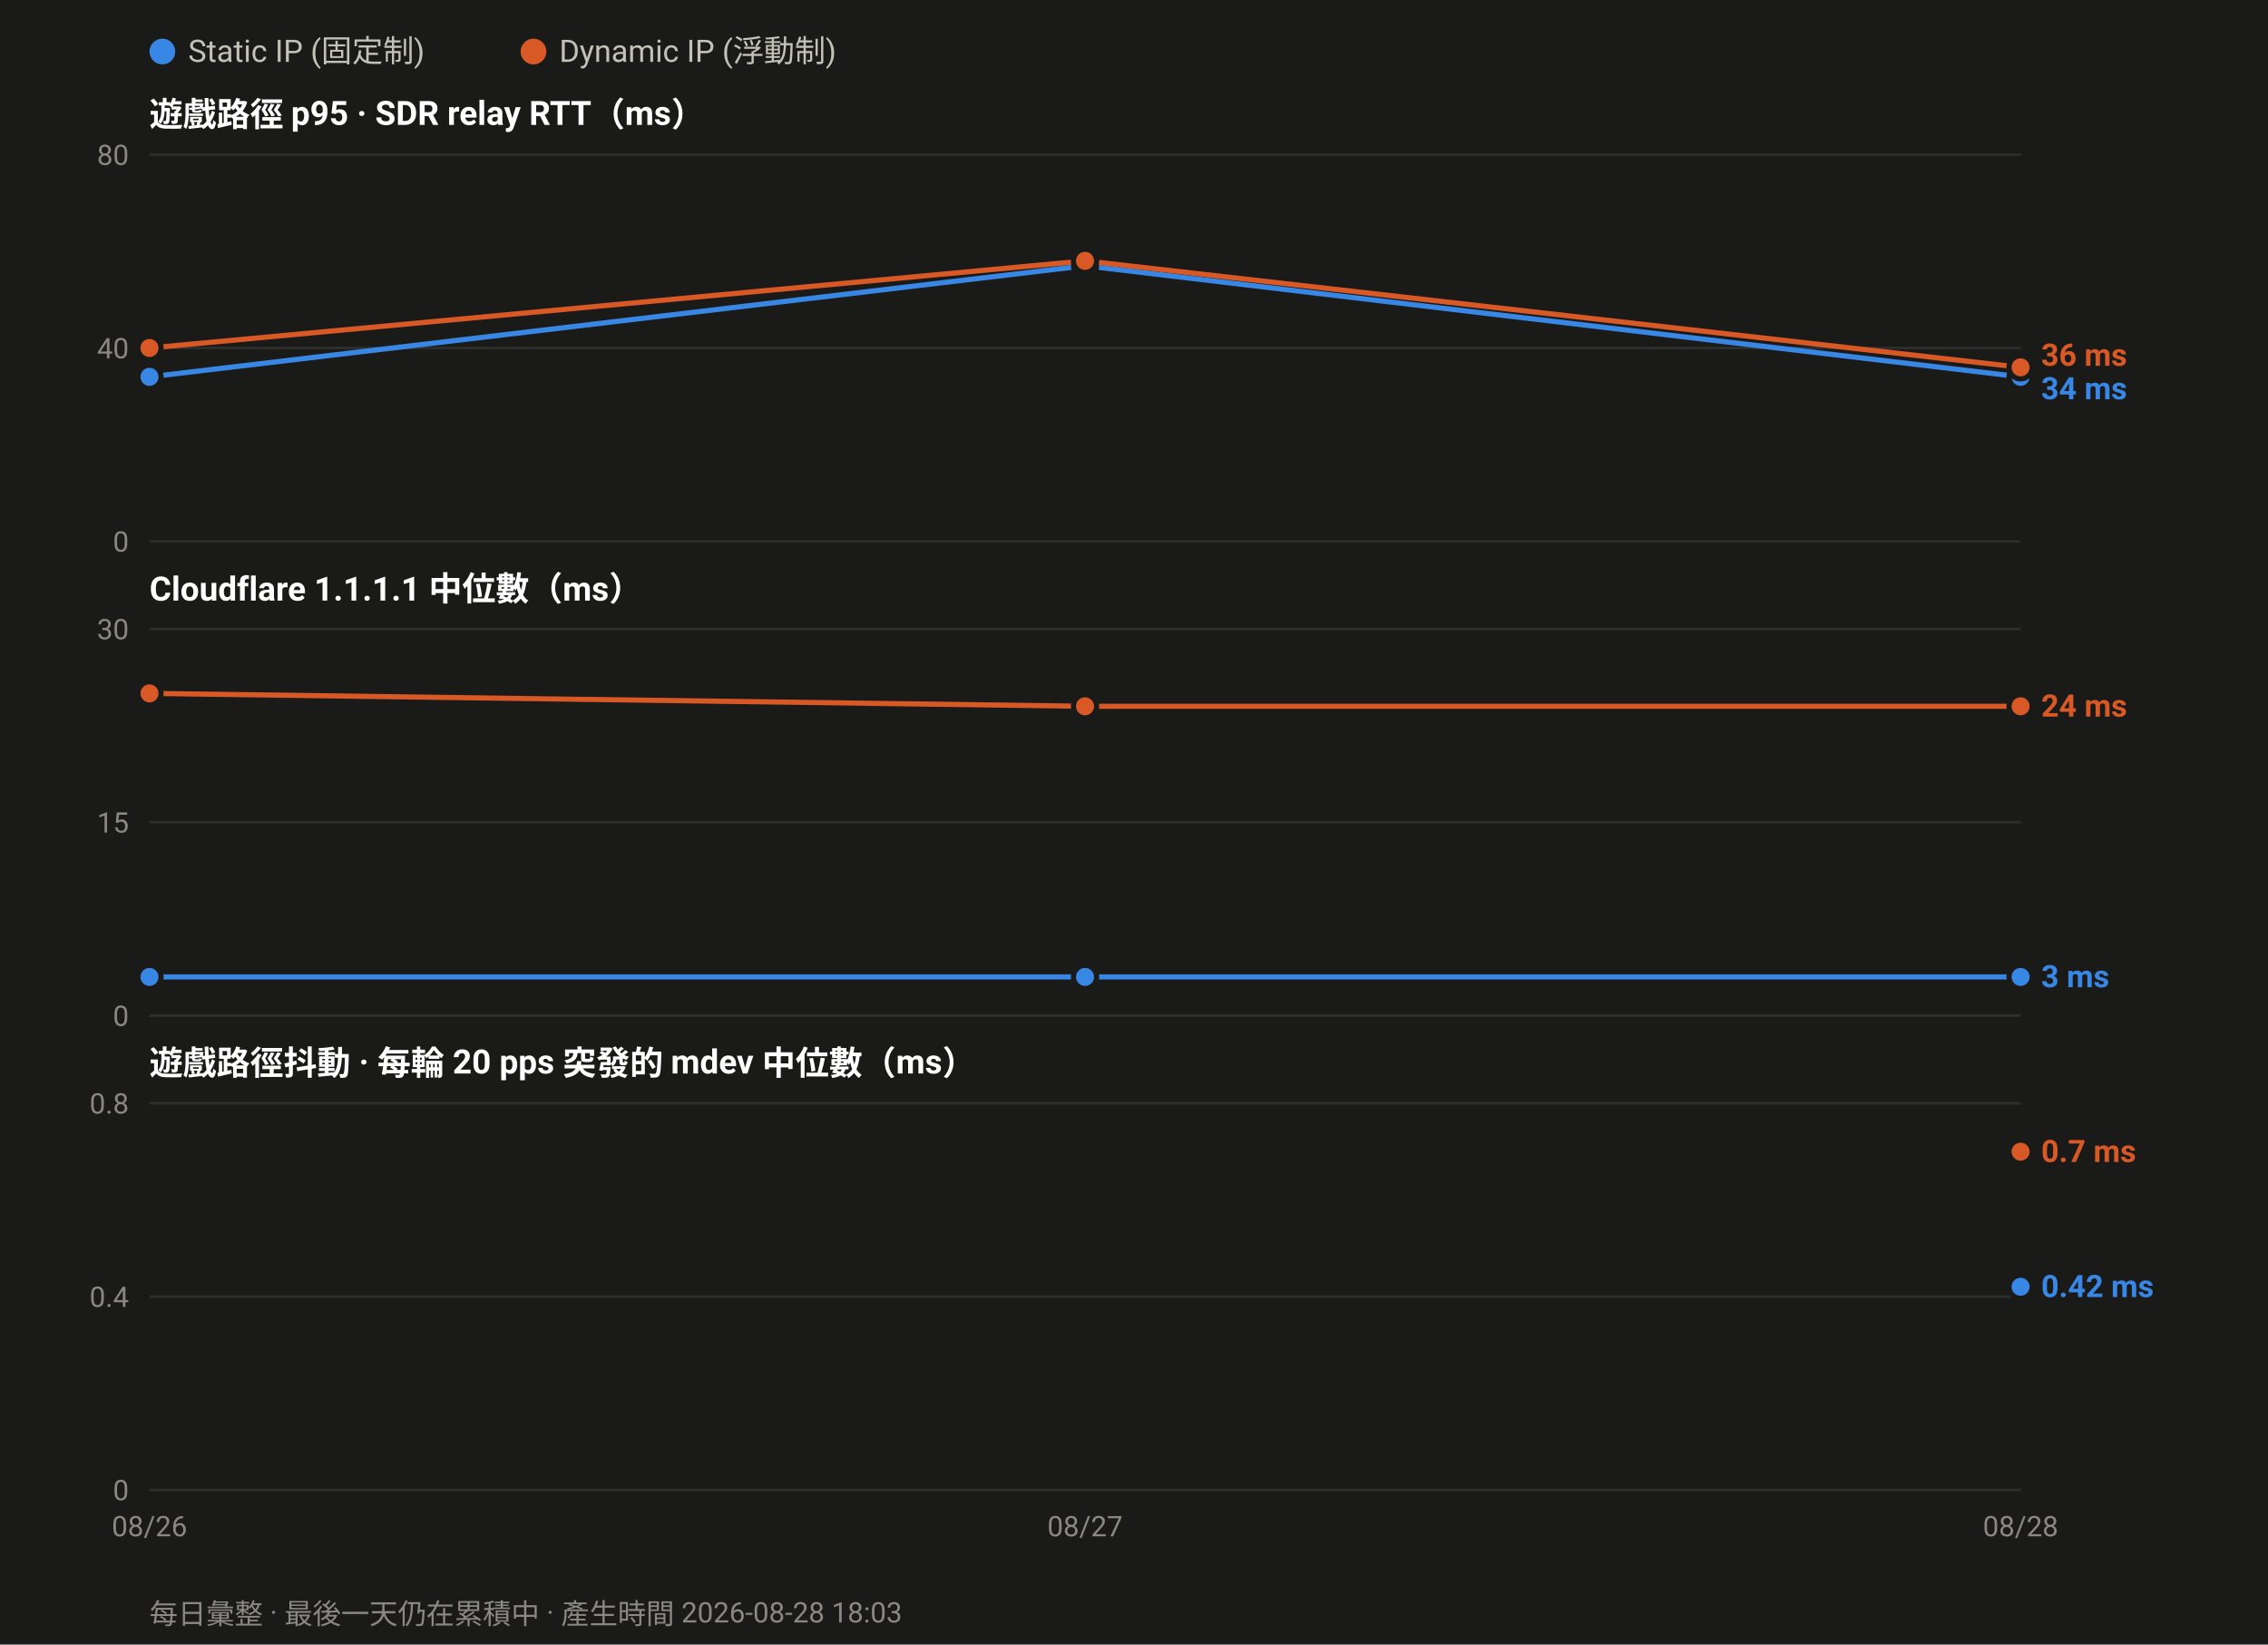
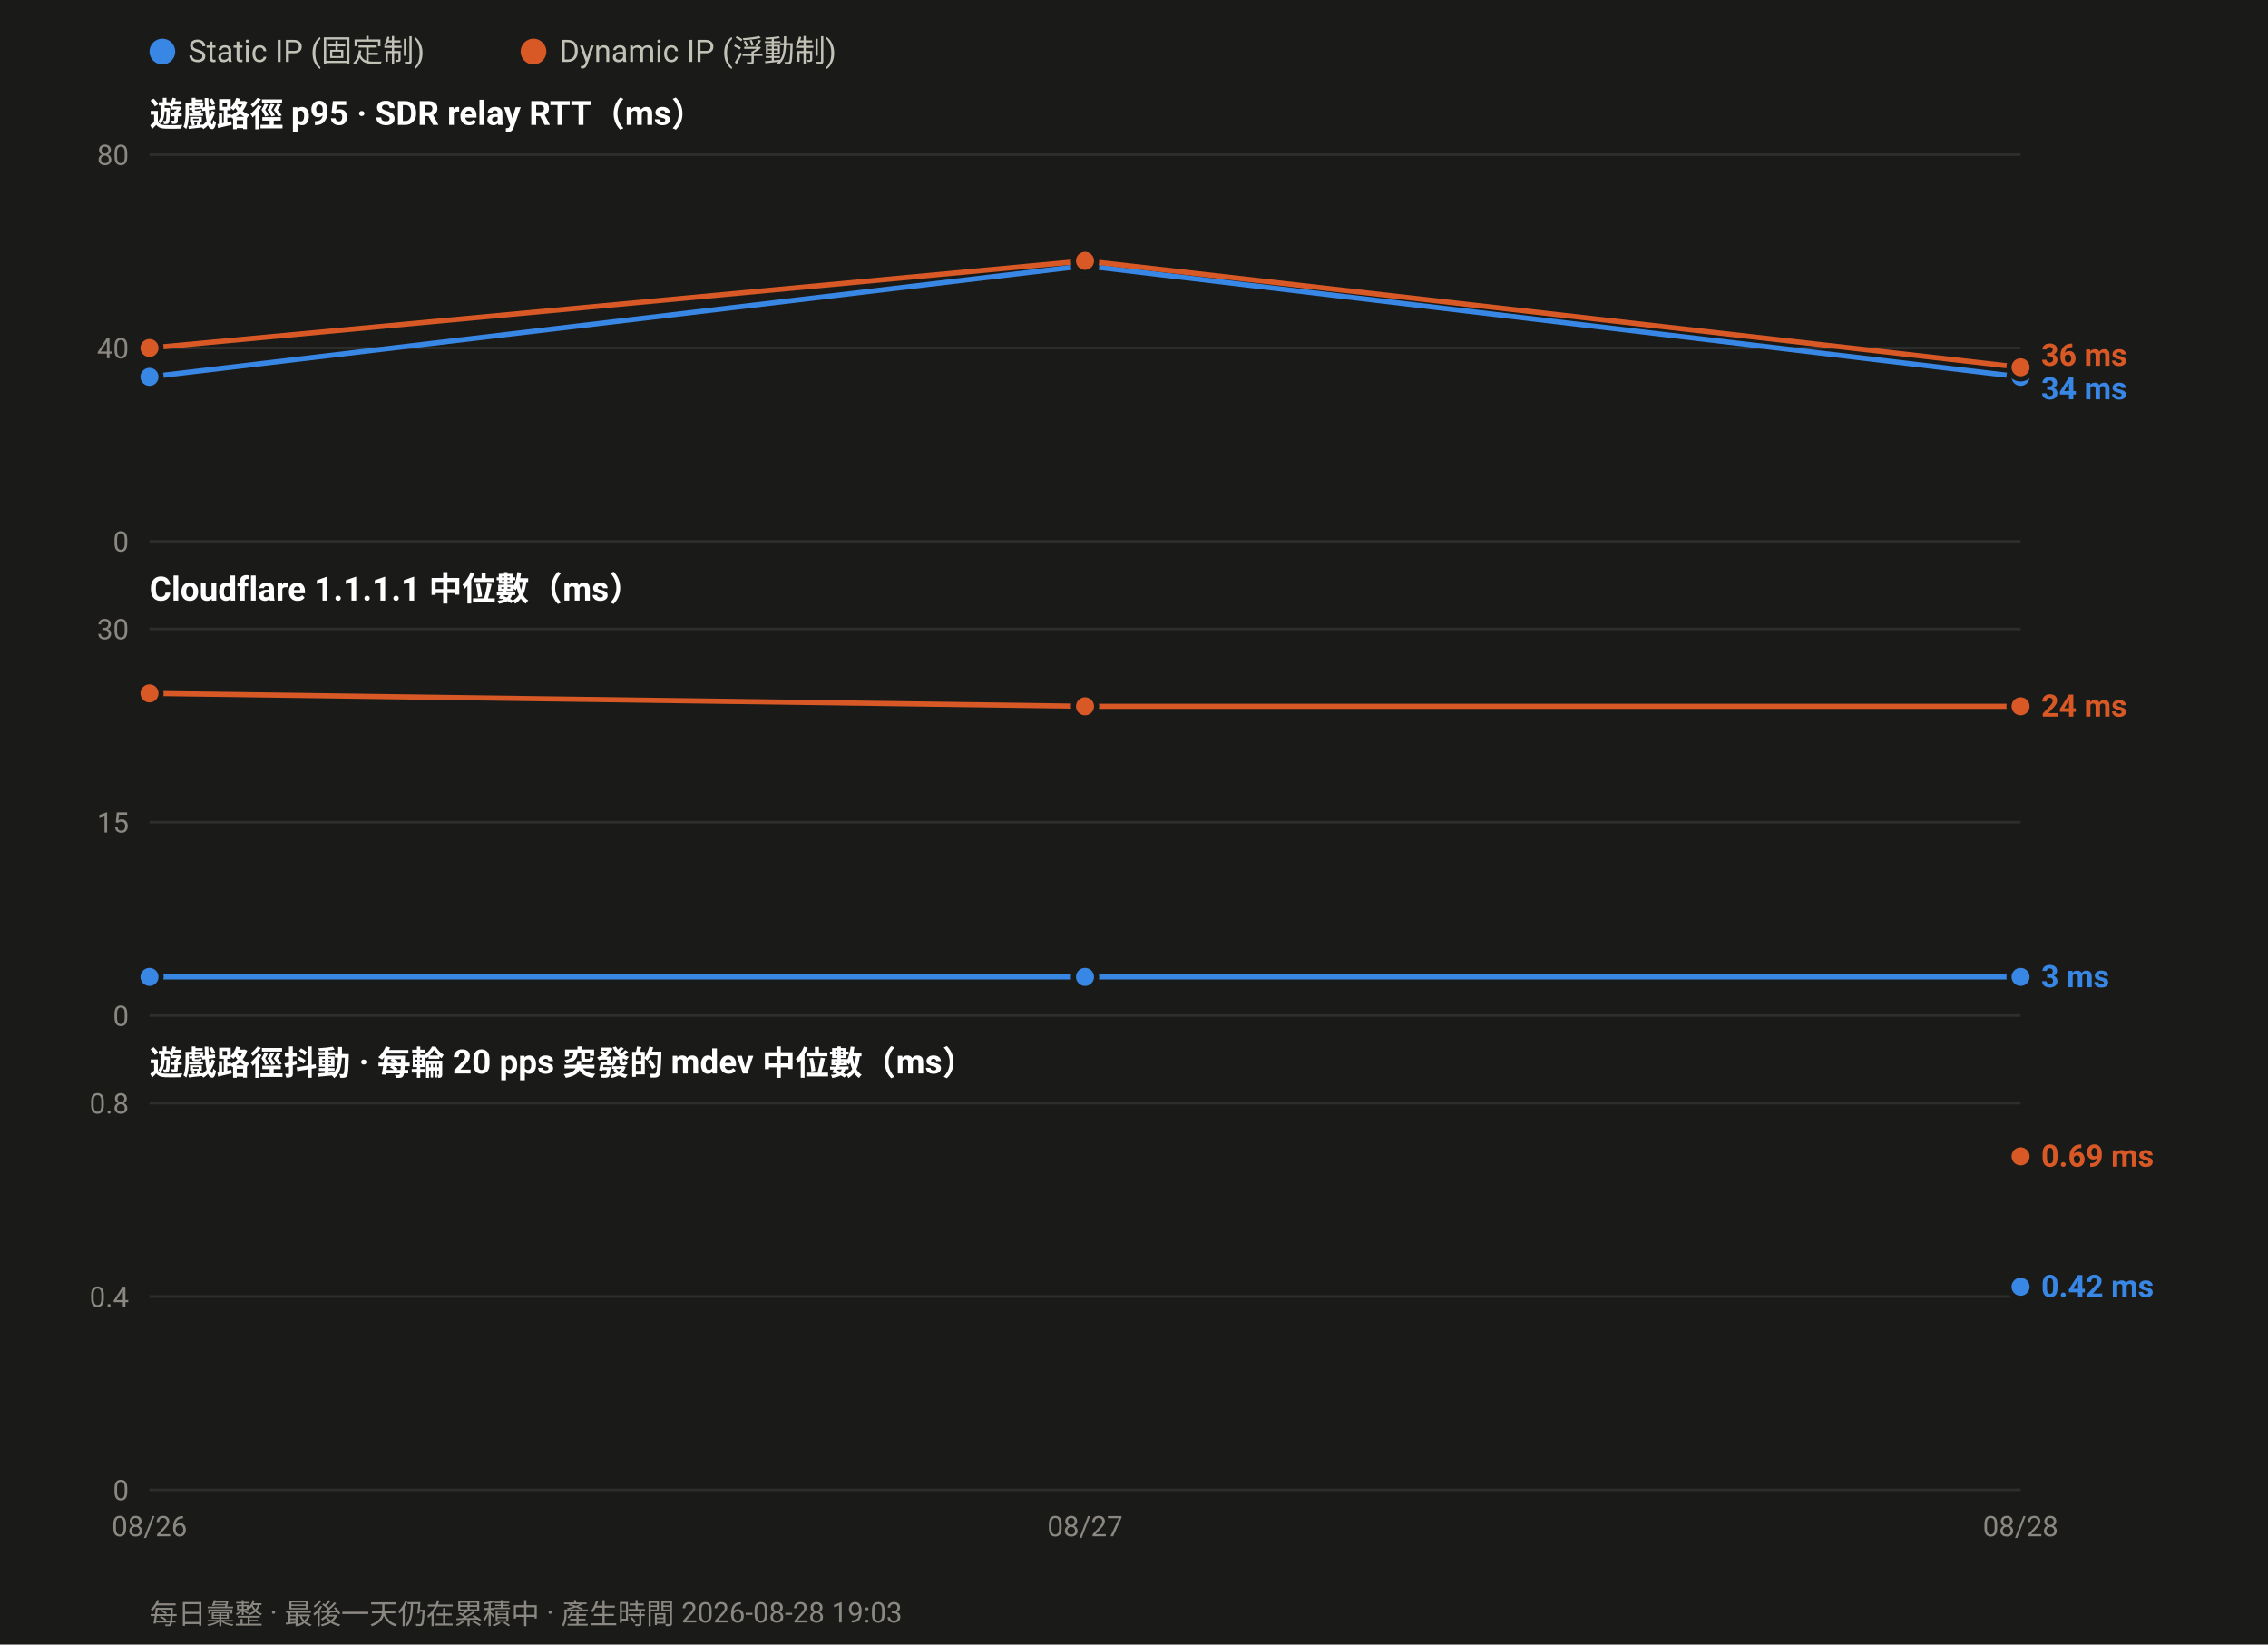
<svg xmlns="http://www.w3.org/2000/svg" width="880" height="638" viewBox="0 0 880 638" font-family="ui-sans-serif,-apple-system,Segoe UI,Roboto,Helvetica,Arial,sans-serif">
  <rect width="880" height="638" fill="#1a1a19" />
  <circle cx="63.0" cy="20" r="5" fill="#3987e5" />
  <text x="73.0" y="24" font-size="12" fill="#c3c2b7">Static IP (固定制)</text>
  <circle cx="207.0" cy="20" r="5" fill="#d95926" />
  <text x="217.0" y="24" font-size="12" fill="#c3c2b7">Dynamic IP (浮動制)</text>
  <text x="58" y="49.0" font-size="13" font-weight="600" fill="#ffffff">遊戲路徑 p95 · SDR relay RTT（ms）</text>
  <line x1="58" y1="210.0" x2="784.0" y2="210.0" stroke="#2e2e2c" stroke-width="1" />
  <text x="50" y="214.0" font-size="11" text-anchor="end" fill="#8a8880">0</text>
  <line x1="58" y1="135.0" x2="784.0" y2="135.0" stroke="#2e2e2c" stroke-width="1" />
  <text x="50" y="139.0" font-size="11" text-anchor="end" fill="#8a8880">40</text>
  <line x1="58" y1="60.0" x2="784.0" y2="60.0" stroke="#2e2e2c" stroke-width="1" />
  <text x="50" y="64.0" font-size="11" text-anchor="end" fill="#8a8880">80</text>
  <polyline fill="none" stroke="#3987e5" stroke-width="2" stroke-linejoin="round" points="58.0,146.2 421.0,103.1 784.0,146.2" />
  <circle cx="58.0" cy="146.2" r="4.5" fill="#3987e5" stroke="#1a1a19" stroke-width="2" />
  <circle cx="421.0" cy="103.1" r="4.5" fill="#3987e5" stroke="#1a1a19" stroke-width="2" />
  <circle cx="784.0" cy="146.2" r="4.5" fill="#3987e5" stroke="#1a1a19" stroke-width="2" />
  <polyline fill="none" stroke="#d95926" stroke-width="2" stroke-linejoin="round" points="58.0,135.0 421.0,101.2 784.0,142.5" />
  <circle cx="58.0" cy="135.0" r="4.5" fill="#d95926" stroke="#1a1a19" stroke-width="2" />
  <circle cx="421.0" cy="101.2" r="4.5" fill="#d95926" stroke="#1a1a19" stroke-width="2" />
  <circle cx="784.0" cy="142.5" r="4.5" fill="#d95926" stroke="#1a1a19" stroke-width="2" />
  <text x="792.0" y="141.9" font-size="12" font-weight="600" fill="#d95926">36 ms</text>
  <text x="792.0" y="154.9" font-size="12" font-weight="600" fill="#3987e5">34 ms</text>
  <text x="58" y="233.0" font-size="13" font-weight="600" fill="#ffffff">Cloudflare 1.1.1.1 中位數（ms）</text>
  <line x1="58" y1="394.0" x2="784.0" y2="394.0" stroke="#2e2e2c" stroke-width="1" />
  <text x="50" y="398.0" font-size="11" text-anchor="end" fill="#8a8880">0</text>
  <line x1="58" y1="319.0" x2="784.0" y2="319.0" stroke="#2e2e2c" stroke-width="1" />
  <text x="50" y="323.0" font-size="11" text-anchor="end" fill="#8a8880">15</text>
  <line x1="58" y1="244.0" x2="784.0" y2="244.0" stroke="#2e2e2c" stroke-width="1" />
  <text x="50" y="248.0" font-size="11" text-anchor="end" fill="#8a8880">30</text>
  <polyline fill="none" stroke="#3987e5" stroke-width="2" stroke-linejoin="round" points="58.0,379.0 421.0,379.0 784.0,379.0" />
  <circle cx="58.0" cy="379.0" r="4.5" fill="#3987e5" stroke="#1a1a19" stroke-width="2" />
  <circle cx="421.0" cy="379.0" r="4.5" fill="#3987e5" stroke="#1a1a19" stroke-width="2" />
  <circle cx="784.0" cy="379.0" r="4.5" fill="#3987e5" stroke="#1a1a19" stroke-width="2" />
  <polyline fill="none" stroke="#d95926" stroke-width="2" stroke-linejoin="round" points="58.0,269.0 421.0,274.0 784.0,274.0" />
  <circle cx="58.0" cy="269.0" r="4.5" fill="#d95926" stroke="#1a1a19" stroke-width="2" />
  <circle cx="421.0" cy="274.0" r="4.5" fill="#d95926" stroke="#1a1a19" stroke-width="2" />
  <circle cx="784.0" cy="274.0" r="4.5" fill="#d95926" stroke="#1a1a19" stroke-width="2" />
  <text x="792.0" y="278.0" font-size="12" font-weight="600" fill="#d95926">24 ms</text>
  <text x="792.0" y="383.0" font-size="12" font-weight="600" fill="#3987e5">3 ms</text>
  <text x="58" y="417.0" font-size="13" font-weight="600" fill="#ffffff">遊戲路徑抖動 · 每輪 20 pps 突發的 mdev 中位數（ms）</text>
  <line x1="58" y1="578.0" x2="784.0" y2="578.0" stroke="#2e2e2c" stroke-width="1" />
  <text x="50" y="582.0" font-size="11" text-anchor="end" fill="#8a8880">0</text>
  <line x1="58" y1="503.0" x2="784.0" y2="503.0" stroke="#2e2e2c" stroke-width="1" />
  <text x="50" y="507.0" font-size="11" text-anchor="end" fill="#8a8880">0.4</text>
  <line x1="58" y1="428.0" x2="784.0" y2="428.0" stroke="#2e2e2c" stroke-width="1" />
  <text x="50" y="432.0" font-size="11" text-anchor="end" fill="#8a8880">0.8</text>
  <circle cx="784.0" cy="499.2" r="4.5" fill="#3987e5" stroke="#1a1a19" stroke-width="2" />
-   <circle cx="784.0" cy="446.8" r="4.5" fill="#d95926" stroke="#1a1a19" stroke-width="2" />
-   <text x="792.0" y="450.8" font-size="12" font-weight="600" fill="#d95926">0.7 ms</text>
+   <circle cx="784.0" cy="448.6" r="4.5" fill="#d95926" stroke="#1a1a19" stroke-width="2" />
+   <text x="792.0" y="452.6" font-size="12" font-weight="600" fill="#d95926">0.69 ms</text>
  <text x="792.0" y="503.2" font-size="12" font-weight="600" fill="#3987e5">0.42 ms</text>
  <text x="58.0" y="596.0" font-size="11" text-anchor="middle" fill="#8a8880">08/26</text>
  <text x="421.0" y="596.0" font-size="11" text-anchor="middle" fill="#8a8880">08/27</text>
  <text x="784.0" y="596.0" font-size="11" text-anchor="middle" fill="#8a8880">08/28</text>
-   <text x="58" y="630" font-size="11" fill="#8a8880">每日彙整 · 最後一天仍在累積中 · 產生時間 2026-08-28 18:03</text>
+   <text x="58" y="630" font-size="11" fill="#8a8880">每日彙整 · 最後一天仍在累積中 · 產生時間 2026-08-28 19:03</text>
</svg>
